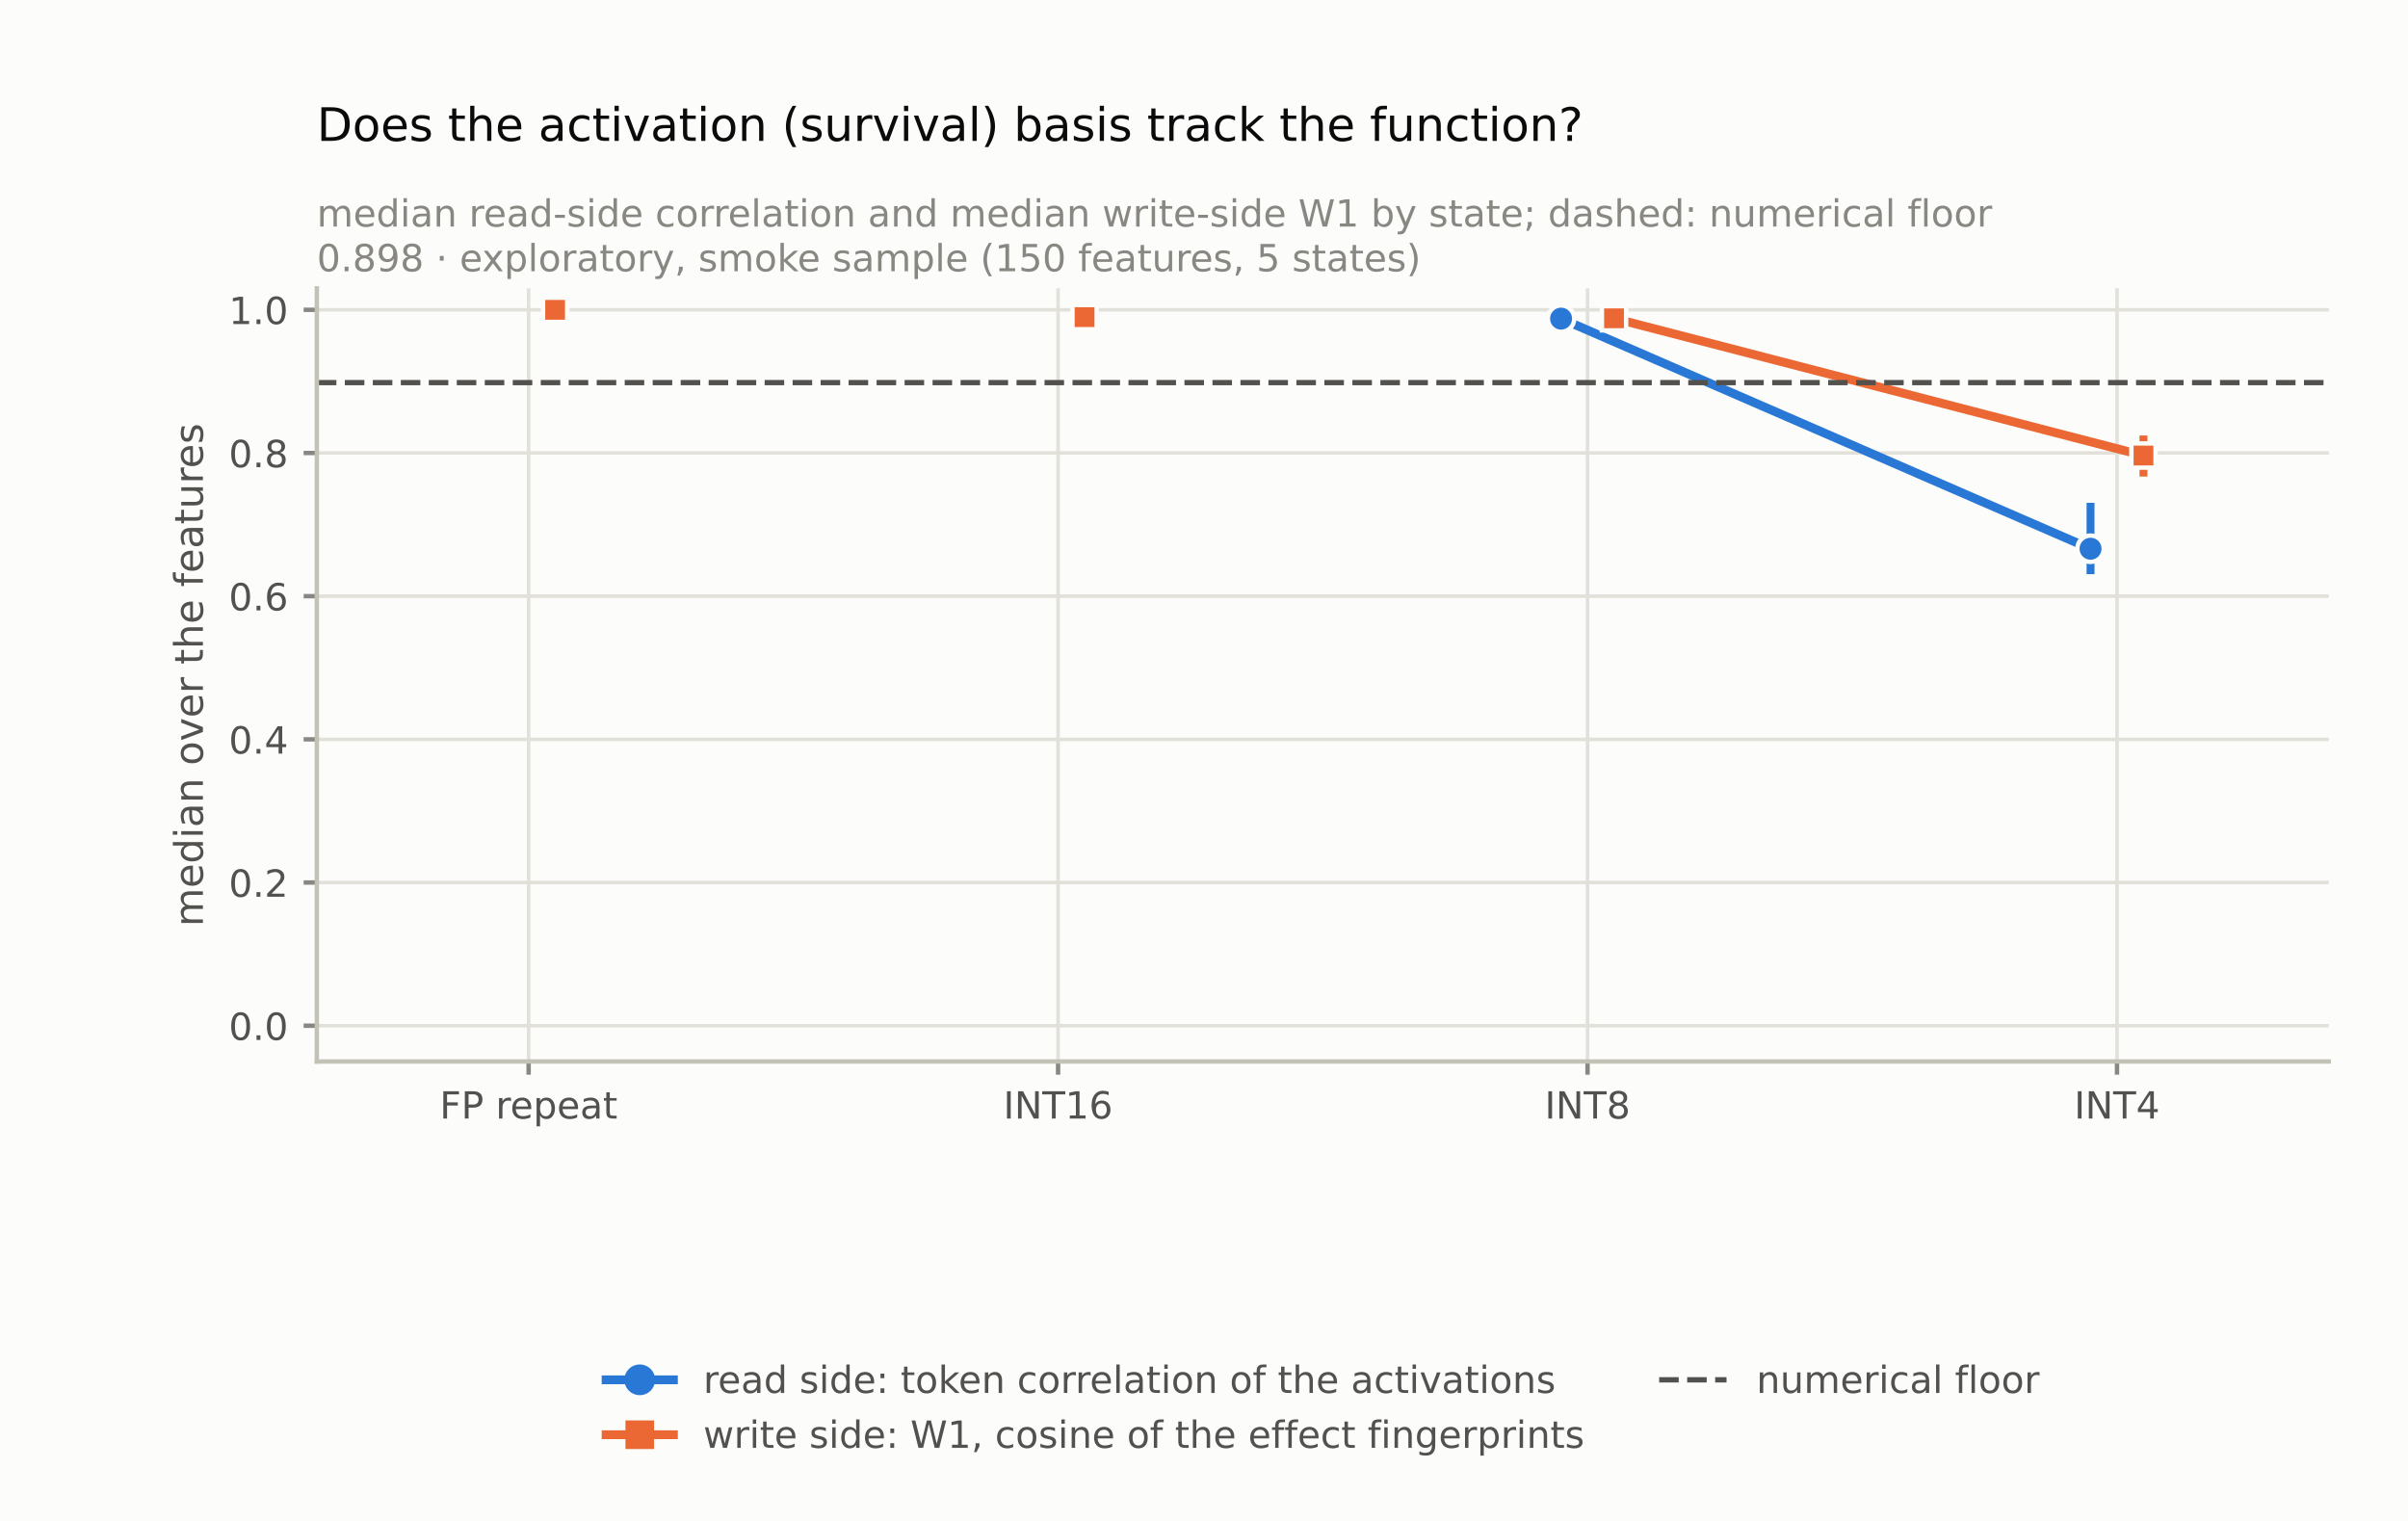
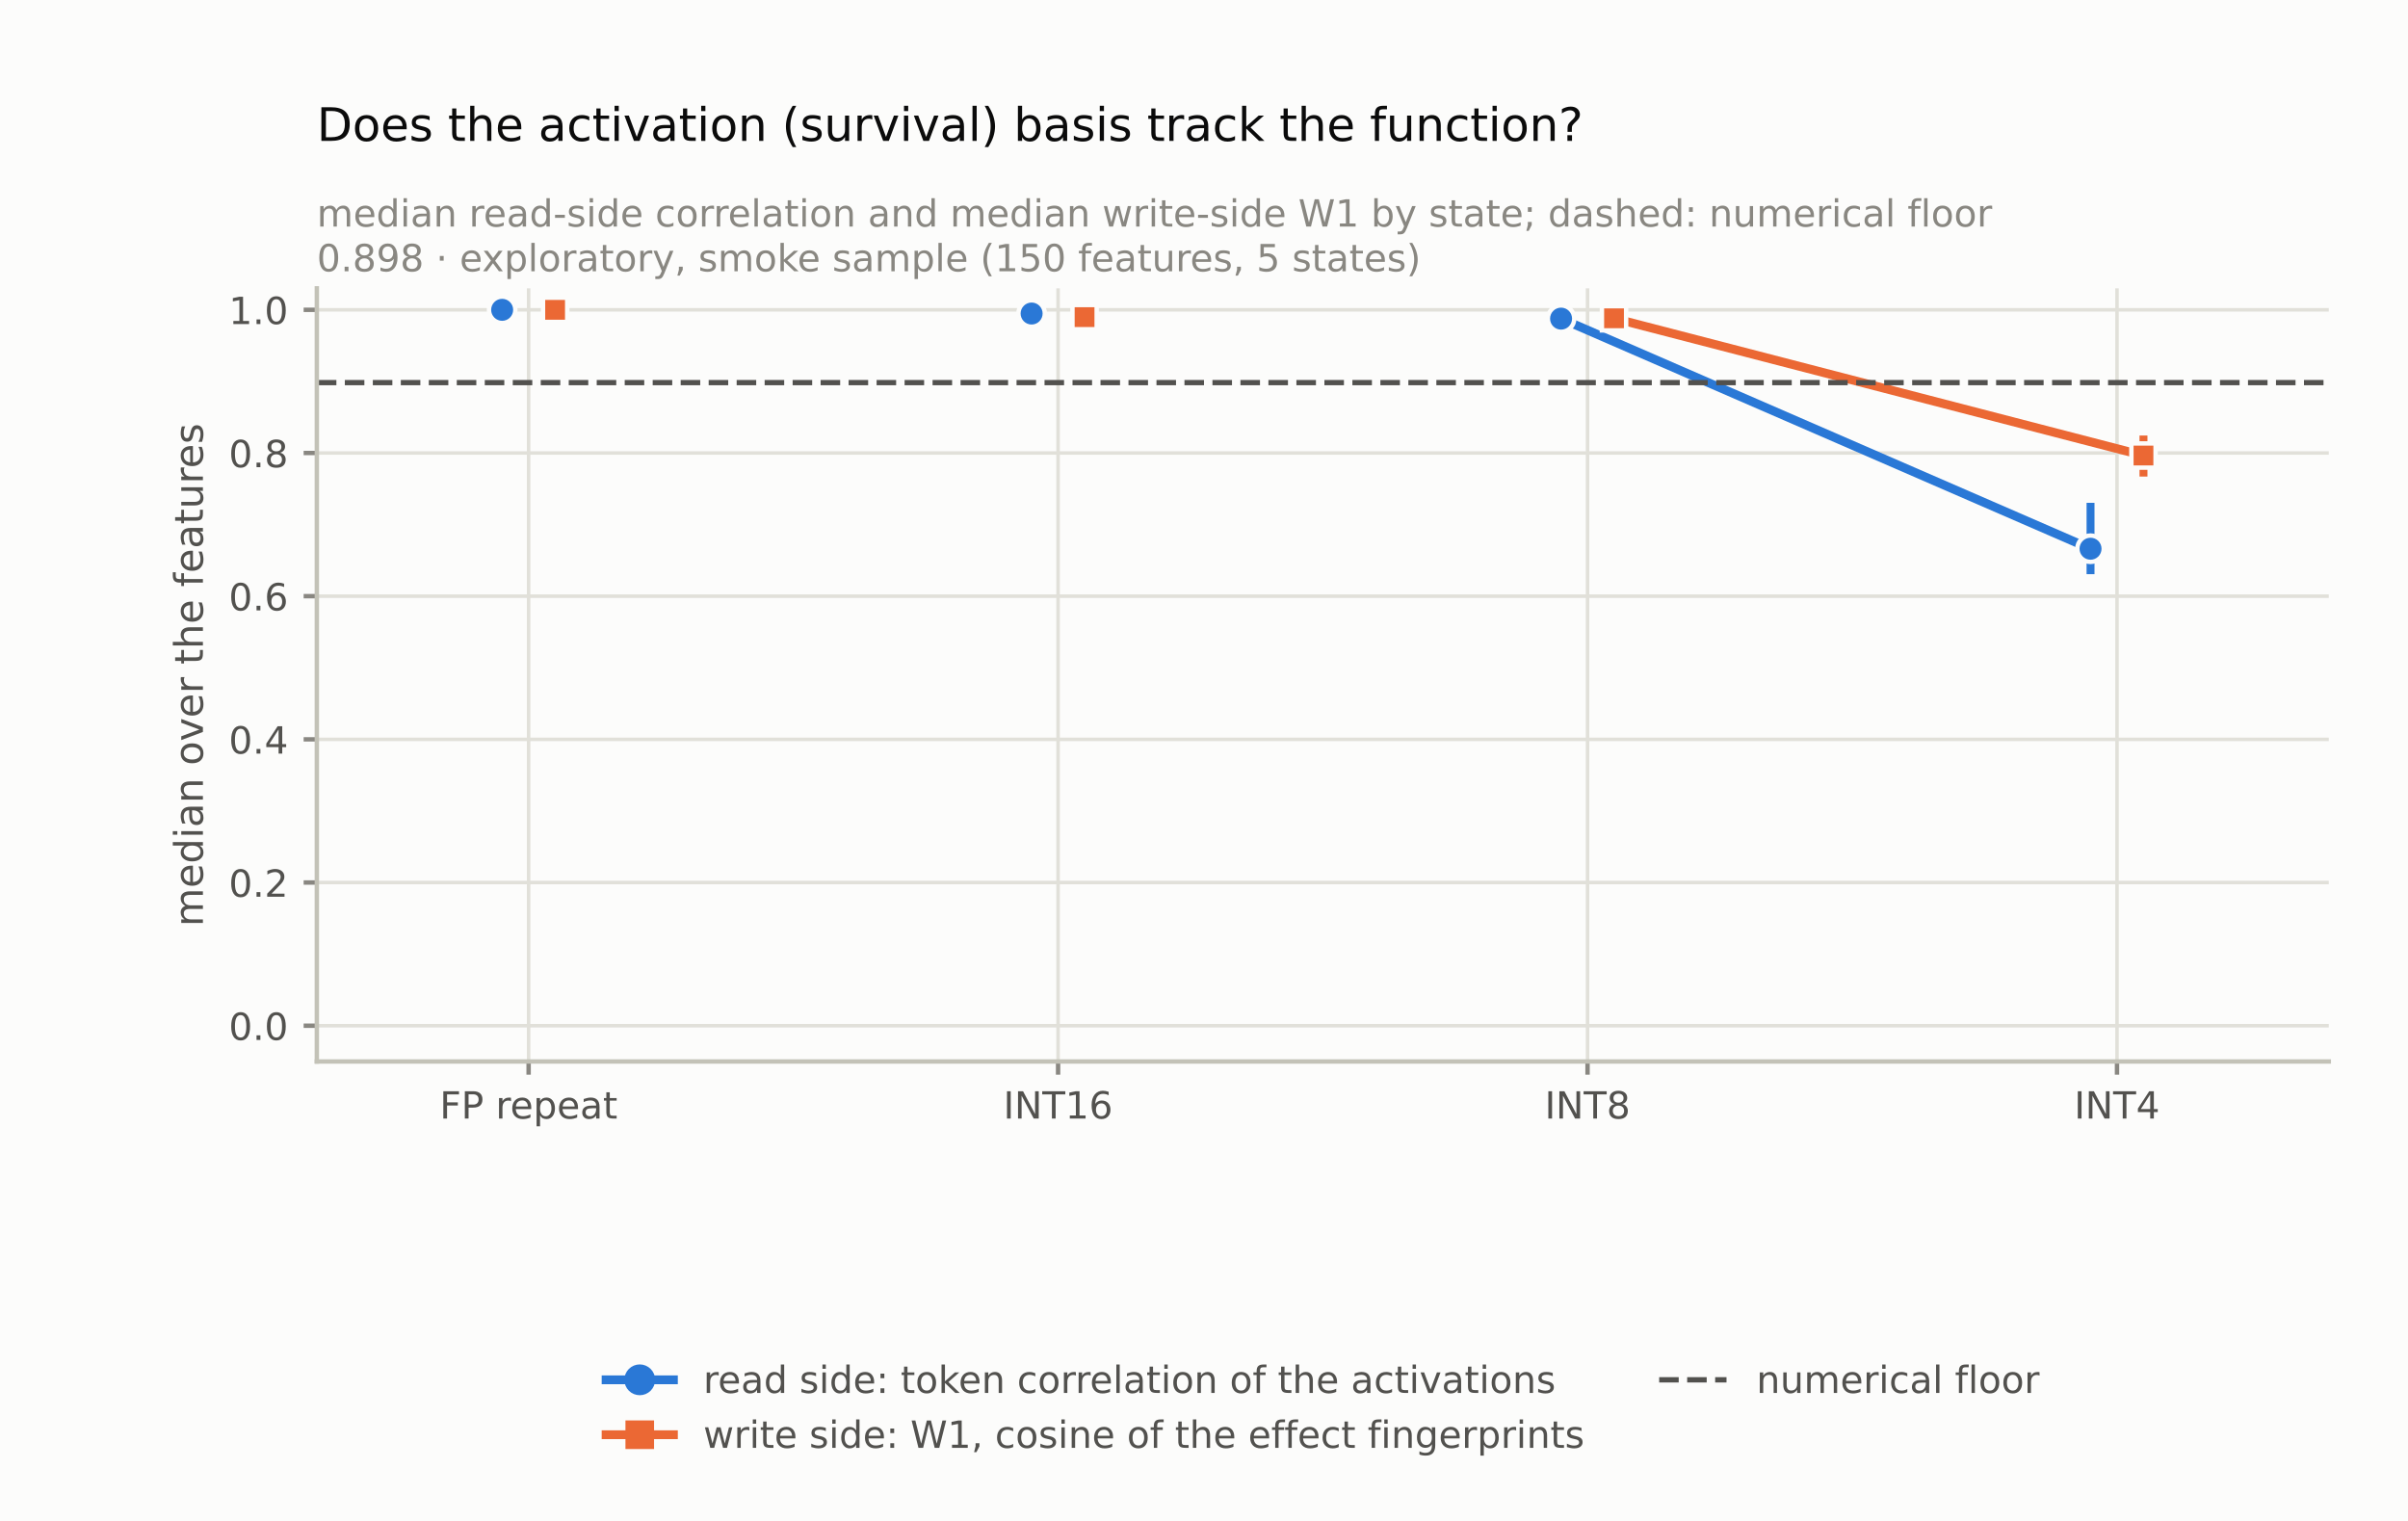
<svg xmlns="http://www.w3.org/2000/svg" xmlns:xlink="http://www.w3.org/1999/xlink" width="547.2pt" height="345.6pt" viewBox="0 0 547.2 345.6" version="1.1">
  <defs>
    <style type="text/css">*{stroke-linejoin: round; stroke-linecap: butt}</style>
  </defs>
  <g id="figure_1">
    <g id="patch_1">
      <path d="M 0 345.6  L 547.2 345.6  L 547.2 0  L 0 0  z " style="fill: #fcfcfb" />
    </g>
    <g id="axes_1">
      <g id="patch_2">
        <path d="M 72 241.2  L 529.2 241.2  L 529.2 65.52  L 72 65.52  z " style="fill: #fcfcfb" />
      </g>
      <g id="matplotlib.axis_1">
        <g id="xtick_1">
          <g id="line2d_1">
            <path d="M 120.126 241.2  L 120.126 65.52  " clip-path="url(#p9ee29b2f6a)" style="fill: none; stroke: #e1e0d9; stroke-width: 0.8; stroke-linecap: square" />
          </g>
          <g id="line2d_2">
            <defs>
              <path id="m6f4d0545f2" d="M 0 0  L 0 3  " style="stroke: #898781" />
            </defs>
            <g>
              <use xlink:href="#m6f4d0545f2" x="120.126" y="241.2" style="fill: #898781; stroke: #898781" />
            </g>
          </g>
          <g id="text_1">
            <text style="font-size: 8.5px; font-family: 'DejaVu Sans', 'Bitstream Vera Sans', 'Computer Modern Sans Serif', 'Lucida Grande', 'Verdana', 'Geneva', 'Lucid', 'Arial', 'Helvetica', 'Avant Garde', sans-serif; text-anchor: middle; fill: #52514e" x="120.126" y="254.159" transform="rotate(-0 120.1263 254.1587)">FP repeat</text>
          </g>
        </g>
        <g id="xtick_2">
          <g id="line2d_3">
            <path d="M 240.442 241.2  L 240.442 65.52  " clip-path="url(#p9ee29b2f6a)" style="fill: none; stroke: #e1e0d9; stroke-width: 0.8; stroke-linecap: square" />
          </g>
          <g id="line2d_4">
            <g>
              <use xlink:href="#m6f4d0545f2" x="240.442" y="241.2" style="fill: #898781; stroke: #898781" />
            </g>
          </g>
          <g id="text_2">
            <text style="font-size: 8.5px; font-family: 'DejaVu Sans', 'Bitstream Vera Sans', 'Computer Modern Sans Serif', 'Lucida Grande', 'Verdana', 'Geneva', 'Lucid', 'Arial', 'Helvetica', 'Avant Garde', sans-serif; text-anchor: middle; fill: #52514e" x="240.442" y="254.159" transform="rotate(-0 240.4421 254.1587)">INT16</text>
          </g>
        </g>
        <g id="xtick_3">
          <g id="line2d_5">
            <path d="M 360.758 241.2  L 360.758 65.52  " clip-path="url(#p9ee29b2f6a)" style="fill: none; stroke: #e1e0d9; stroke-width: 0.8; stroke-linecap: square" />
          </g>
          <g id="line2d_6">
            <g>
              <use xlink:href="#m6f4d0545f2" x="360.758" y="241.2" style="fill: #898781; stroke: #898781" />
            </g>
          </g>
          <g id="text_3">
            <text style="font-size: 8.5px; font-family: 'DejaVu Sans', 'Bitstream Vera Sans', 'Computer Modern Sans Serif', 'Lucida Grande', 'Verdana', 'Geneva', 'Lucid', 'Arial', 'Helvetica', 'Avant Garde', sans-serif; text-anchor: middle; fill: #52514e" x="360.758" y="254.159" transform="rotate(-0 360.7579 254.1587)">INT8</text>
          </g>
        </g>
        <g id="xtick_4">
          <g id="line2d_7">
            <path d="M 481.074 241.2  L 481.074 65.52  " clip-path="url(#p9ee29b2f6a)" style="fill: none; stroke: #e1e0d9; stroke-width: 0.8; stroke-linecap: square" />
          </g>
          <g id="line2d_8">
            <g>
              <use xlink:href="#m6f4d0545f2" x="481.074" y="241.2" style="fill: #898781; stroke: #898781" />
            </g>
          </g>
          <g id="text_4">
            <text style="font-size: 8.5px; font-family: 'DejaVu Sans', 'Bitstream Vera Sans', 'Computer Modern Sans Serif', 'Lucida Grande', 'Verdana', 'Geneva', 'Lucid', 'Arial', 'Helvetica', 'Avant Garde', sans-serif; text-anchor: middle; fill: #52514e" x="481.074" y="254.159" transform="rotate(-0 481.0737 254.1587)">INT4</text>
          </g>
        </g>
      </g>
      <g id="matplotlib.axis_2">
        <g id="ytick_1">
          <g id="line2d_9">
            <path d="M 72 233.067  L 529.2 233.067  " clip-path="url(#p9ee29b2f6a)" style="fill: none; stroke: #e1e0d9; stroke-width: 0.8; stroke-linecap: square" />
          </g>
          <g id="line2d_10">
            <defs>
              <path id="m219d30f5a1" d="M 0 0  L -3 0  " style="stroke: #898781" />
            </defs>
            <g>
              <use xlink:href="#m219d30f5a1" x="72" y="233.067" style="fill: #898781; stroke: #898781" />
            </g>
          </g>
          <g id="text_5">
            <text style="font-size: 8.5px; font-family: 'DejaVu Sans', 'Bitstream Vera Sans', 'Computer Modern Sans Serif', 'Lucida Grande', 'Verdana', 'Geneva', 'Lucid', 'Arial', 'Helvetica', 'Avant Garde', sans-serif; text-anchor: end; fill: #52514e" x="65.5" y="236.296" transform="rotate(-0 65.5 236.296)">0.0</text>
          </g>
        </g>
        <g id="ytick_2">
          <g id="line2d_11">
            <path d="M 72 200.533  L 529.2 200.533  " clip-path="url(#p9ee29b2f6a)" style="fill: none; stroke: #e1e0d9; stroke-width: 0.8; stroke-linecap: square" />
          </g>
          <g id="line2d_12">
            <g>
              <use xlink:href="#m219d30f5a1" x="72" y="200.533" style="fill: #898781; stroke: #898781" />
            </g>
          </g>
          <g id="text_6">
            <text style="font-size: 8.5px; font-family: 'DejaVu Sans', 'Bitstream Vera Sans', 'Computer Modern Sans Serif', 'Lucida Grande', 'Verdana', 'Geneva', 'Lucid', 'Arial', 'Helvetica', 'Avant Garde', sans-serif; text-anchor: end; fill: #52514e" x="65.5" y="203.763" transform="rotate(-0 65.5 203.7627)">0.2</text>
          </g>
        </g>
        <g id="ytick_3">
          <g id="line2d_13">
            <path d="M 72 168  L 529.2 168  " clip-path="url(#p9ee29b2f6a)" style="fill: none; stroke: #e1e0d9; stroke-width: 0.8; stroke-linecap: square" />
          </g>
          <g id="line2d_14">
            <g>
              <use xlink:href="#m219d30f5a1" x="72" y="168" style="fill: #898781; stroke: #898781" />
            </g>
          </g>
          <g id="text_7">
            <text style="font-size: 8.5px; font-family: 'DejaVu Sans', 'Bitstream Vera Sans', 'Computer Modern Sans Serif', 'Lucida Grande', 'Verdana', 'Geneva', 'Lucid', 'Arial', 'Helvetica', 'Avant Garde', sans-serif; text-anchor: end; fill: #52514e" x="65.5" y="171.229" transform="rotate(-0 65.5 171.2293)">0.4</text>
          </g>
        </g>
        <g id="ytick_4">
          <g id="line2d_15">
            <path d="M 72 135.467  L 529.2 135.467  " clip-path="url(#p9ee29b2f6a)" style="fill: none; stroke: #e1e0d9; stroke-width: 0.8; stroke-linecap: square" />
          </g>
          <g id="line2d_16">
            <g>
              <use xlink:href="#m219d30f5a1" x="72" y="135.467" style="fill: #898781; stroke: #898781" />
            </g>
          </g>
          <g id="text_8">
            <text style="font-size: 8.5px; font-family: 'DejaVu Sans', 'Bitstream Vera Sans', 'Computer Modern Sans Serif', 'Lucida Grande', 'Verdana', 'Geneva', 'Lucid', 'Arial', 'Helvetica', 'Avant Garde', sans-serif; text-anchor: end; fill: #52514e" x="65.5" y="138.696" transform="rotate(-0 65.5 138.696)">0.6</text>
          </g>
        </g>
        <g id="ytick_5">
          <g id="line2d_17">
            <path d="M 72 102.933  L 529.2 102.933  " clip-path="url(#p9ee29b2f6a)" style="fill: none; stroke: #e1e0d9; stroke-width: 0.8; stroke-linecap: square" />
          </g>
          <g id="line2d_18">
            <g>
              <use xlink:href="#m219d30f5a1" x="72" y="102.933" style="fill: #898781; stroke: #898781" />
            </g>
          </g>
          <g id="text_9">
            <text style="font-size: 8.5px; font-family: 'DejaVu Sans', 'Bitstream Vera Sans', 'Computer Modern Sans Serif', 'Lucida Grande', 'Verdana', 'Geneva', 'Lucid', 'Arial', 'Helvetica', 'Avant Garde', sans-serif; text-anchor: end; fill: #52514e" x="65.5" y="106.163" transform="rotate(-0 65.5 106.1627)">0.8</text>
          </g>
        </g>
        <g id="ytick_6">
          <g id="line2d_19">
            <path d="M 72 70.4  L 529.2 70.4  " clip-path="url(#p9ee29b2f6a)" style="fill: none; stroke: #e1e0d9; stroke-width: 0.8; stroke-linecap: square" />
          </g>
          <g id="line2d_20">
            <g>
              <use xlink:href="#m219d30f5a1" x="72" y="70.4" style="fill: #898781; stroke: #898781" />
            </g>
          </g>
          <g id="text_10">
            <text style="font-size: 8.5px; font-family: 'DejaVu Sans', 'Bitstream Vera Sans', 'Computer Modern Sans Serif', 'Lucida Grande', 'Verdana', 'Geneva', 'Lucid', 'Arial', 'Helvetica', 'Avant Garde', sans-serif; text-anchor: end; fill: #52514e" x="65.5" y="73.629" transform="rotate(-0 65.5 73.62934)">1.0</text>
          </g>
        </g>
        <g id="text_11">
          <text style="font-size: 9px; font-family: 'DejaVu Sans', 'Bitstream Vera Sans', 'Computer Modern Sans Serif', 'Lucida Grande', 'Verdana', 'Geneva', 'Lucid', 'Arial', 'Helvetica', 'Avant Garde', sans-serif; text-anchor: middle; fill: #52514e" x="46.111" y="153.36" transform="rotate(-90 46.11062 153.36)">median over the features</text>
        </g>
      </g>
      <g id="R1_ci">
        <path d="M 354.742 72.754  L 354.742 71.959  " clip-path="url(#p9ee29b2f6a)" style="fill: none; stroke: #2a78d6; stroke-width: 1.8" />
        <path d="M 475.058 130.461  L 475.058 114.256  " clip-path="url(#p9ee29b2f6a)" style="fill: none; stroke: #2a78d6; stroke-width: 1.8" />
      </g>
      <g id="W1_ci">
        <path d="M 126.142 70.401  L 126.142 70.401  " clip-path="url(#p9ee29b2f6a)" style="fill: none; stroke: #eb6834; stroke-width: 1.8" />
        <path d="M 246.458 73.241  L 246.458 71.306  " clip-path="url(#p9ee29b2f6a)" style="fill: none; stroke: #eb6834; stroke-width: 1.8" />
        <path d="M 366.774 73.163  L 366.774 71.461  " clip-path="url(#p9ee29b2f6a)" style="fill: none; stroke: #eb6834; stroke-width: 1.8" />
        <path d="M 487.089 108.282  L 487.089 98.963  " clip-path="url(#p9ee29b2f6a)" style="fill: none; stroke: #eb6834; stroke-width: 1.8" />
      </g>
      <g id="R1">
        <path d="M 354.742 72.401  L 475.058 124.685  " clip-path="url(#p9ee29b2f6a)" style="fill: none; stroke: #2a78d6; stroke-width: 2; stroke-linecap: square" />
        <defs>
          <path id="m9b67d21f85" d="M 0 3  C 0.796 3 1.559 2.684 2.121 2.121  C 2.684 1.559 3 0.796 3 0  C 3 -0.796 2.684 -1.559 2.121 -2.121  C 1.559 -2.684 0.796 -3 0 -3  C -0.796 -3 -1.559 -2.684 -2.121 -2.121  C -2.684 -1.559 -3 -0.796 -3 0  C -3 0.796 -2.684 1.559 -2.121 2.121  C -1.559 2.684 -0.796 3 0 3  z " style="stroke: #fcfcfb" />
        </defs>
        <g clip-path="url(#p9ee29b2f6a)">
          <use xlink:href="#m9b67d21f85" x="354.742" y="72.401" style="fill: #2a78d6; stroke: #fcfcfb" />
          <use xlink:href="#m9b67d21f85" x="475.058" y="124.685" style="fill: #2a78d6; stroke: #fcfcfb" />
        </g>
      </g>
      <g id="W1">
        <path d="M 366.774 72.326  L 487.089 103.508  " clip-path="url(#p9ee29b2f6a)" style="fill: none; stroke: #eb6834; stroke-width: 2; stroke-linecap: square" />
        <defs>
          <path id="mc5d9389034" d="M -2.75 2.75  L 2.75 2.75  L 2.75 -2.75  L -2.75 -2.75  z " style="stroke: #fcfcfb; stroke-linejoin: miter" />
        </defs>
        <g clip-path="url(#p9ee29b2f6a)">
          <use xlink:href="#mc5d9389034" x="366.774" y="72.326" style="fill: #eb6834; stroke: #fcfcfb; stroke-linejoin: miter" />
          <use xlink:href="#mc5d9389034" x="487.089" y="103.508" style="fill: #eb6834; stroke: #fcfcfb; stroke-linejoin: miter" />
        </g>
      </g>
      <g id="W1_repeat">
        <g clip-path="url(#p9ee29b2f6a)">
          <use xlink:href="#mc5d9389034" x="126.142" y="70.401" style="fill: #eb6834; stroke: #fcfcfb; stroke-linejoin: miter" />
          <use xlink:href="#mc5d9389034" x="246.458" y="72.061" style="fill: #eb6834; stroke: #fcfcfb; stroke-linejoin: miter" />
        </g>
      </g>
+       <g id="R1_repeat">
+         <g clip-path="url(#p9ee29b2f6a)">
+           <use xlink:href="#m9b67d21f85" x="114.111" y="70.4" style="fill: #2a78d6; stroke: #fcfcfb" />
+           <use xlink:href="#m9b67d21f85" x="234.426" y="71.242" style="fill: #2a78d6; stroke: #fcfcfb" />
+         </g>
+       </g>
      <g id="floor">
        <path d="M 72 86.94  L 529.2 86.94  " clip-path="url(#p9ee29b2f6a)" style="fill: none; stroke-dasharray: 4.44,1.92; stroke-dashoffset: 0; stroke: #52514e; stroke-width: 1.2" />
      </g>
      <g id="patch_3">
        <path d="M 72 241.2  L 72 65.52  " style="fill: none; stroke: #c3c2b7; stroke-linejoin: miter; stroke-linecap: square" />
      </g>
      <g id="patch_4">
        <path d="M 72 241.2  L 529.2 241.2  " style="fill: none; stroke: #c3c2b7; stroke-linejoin: miter; stroke-linecap: square" />
      </g>
      <g id="subtitle">
        <text style="font-size: 8.5px; font-family: 'DejaVu Sans', 'Bitstream Vera Sans', 'Computer Modern Sans Serif', 'Lucida Grande', 'Verdana', 'Geneva', 'Lucid', 'Arial', 'Helvetica', 'Avant Garde', sans-serif; fill: #898781" transform="translate(72 51.4801)">median read-side correlation and median write-side W1 by state; dashed: numerical floor</text>
        <text style="font-size: 8.5px; font-family: 'DejaVu Sans', 'Bitstream Vera Sans', 'Computer Modern Sans Serif', 'Lucida Grande', 'Verdana', 'Geneva', 'Lucid', 'Arial', 'Helvetica', 'Avant Garde', sans-serif; fill: #898781" transform="translate(72 61.64411)">0.898 · exploratory, smoke sample (150 features, 5 states)</text>
      </g>
      <g id="text_12">
        <text style="font-size: 10.5px; font-family: 'DejaVu Sans', 'Bitstream Vera Sans', 'Computer Modern Sans Serif', 'Lucida Grande', 'Verdana', 'Geneva', 'Lucid', 'Arial', 'Helvetica', 'Avant Garde', sans-serif; text-anchor: start; fill: #0b0b0b" x="72" y="32.02" transform="rotate(-0 72 32.02)">Does the activation (survival) basis track the function?</text>
      </g>
    </g>
    <g id="legend_1">
      <g id="line2d_21">
        <path d="M 137.729 313.531  L 145.379 313.531  L 153.029 313.531  " style="fill: none; stroke: #2a78d6; stroke-width: 2; stroke-linecap: square" />
        <defs>
          <path id="m0a1d89a80b" d="M 0 3  C 0.796 3 1.559 2.684 2.121 2.121  C 2.684 1.559 3 0.796 3 0  C 3 -0.796 2.684 -1.559 2.121 -2.121  C 1.559 -2.684 0.796 -3 0 -3  C -0.796 -3 -1.559 -2.684 -2.121 -2.121  C -2.684 -1.559 -3 -0.796 -3 0  C -3 0.796 -2.684 1.559 -2.121 2.121  C -1.559 2.684 -0.796 3 0 3  z " style="stroke: #2a78d6" />
        </defs>
        <g>
          <use xlink:href="#m0a1d89a80b" x="145.379" y="313.531" style="fill: #2a78d6; stroke: #2a78d6" />
        </g>
      </g>
      <g id="text_13">
        <text style="font-size: 8.5px; font-family: 'DejaVu Sans', 'Bitstream Vera Sans', 'Computer Modern Sans Serif', 'Lucida Grande', 'Verdana', 'Geneva', 'Lucid', 'Arial', 'Helvetica', 'Avant Garde', sans-serif; text-anchor: start; fill: #52514e" x="159.829" y="316.506" transform="rotate(-0 159.8294 316.5059)">read side: token correlation of the activations</text>
      </g>
      <g id="line2d_22">
        <path d="M 137.729 326.007  L 145.379 326.007  L 153.029 326.007  " style="fill: none; stroke: #eb6834; stroke-width: 2; stroke-linecap: square" />
        <defs>
          <path id="m561de98447" d="M -2.75 2.75  L 2.75 2.75  L 2.75 -2.75  L -2.75 -2.75  z " style="stroke: #eb6834; stroke-linejoin: miter" />
        </defs>
        <g>
          <use xlink:href="#m561de98447" x="145.379" y="326.007" style="fill: #eb6834; stroke: #eb6834; stroke-linejoin: miter" />
        </g>
      </g>
      <g id="text_14">
        <text style="font-size: 8.5px; font-family: 'DejaVu Sans', 'Bitstream Vera Sans', 'Computer Modern Sans Serif', 'Lucida Grande', 'Verdana', 'Geneva', 'Lucid', 'Arial', 'Helvetica', 'Avant Garde', sans-serif; text-anchor: start; fill: #52514e" x="159.829" y="328.982" transform="rotate(-0 159.8294 328.9823)">write side: W1, cosine of the effect fingerprints</text>
      </g>
      <g id="line2d_23">
        <path d="M 377.036 313.531  L 384.686 313.531  L 392.336 313.531  " style="fill: none; stroke-dasharray: 4.44,1.92; stroke-dashoffset: 0; stroke: #52514e; stroke-width: 1.2" />
      </g>
      <g id="text_15">
        <text style="font-size: 8.5px; font-family: 'DejaVu Sans', 'Bitstream Vera Sans', 'Computer Modern Sans Serif', 'Lucida Grande', 'Verdana', 'Geneva', 'Lucid', 'Arial', 'Helvetica', 'Avant Garde', sans-serif; text-anchor: start; fill: #52514e" x="399.136" y="316.506" transform="rotate(-0 399.1363 316.5059)">numerical floor</text>
      </g>
    </g>
  </g>
  <defs>
    <clipPath id="p9ee29b2f6a">
      <rect x="72" y="65.52" width="457.2" height="175.68" />
    </clipPath>
  </defs>
</svg>
